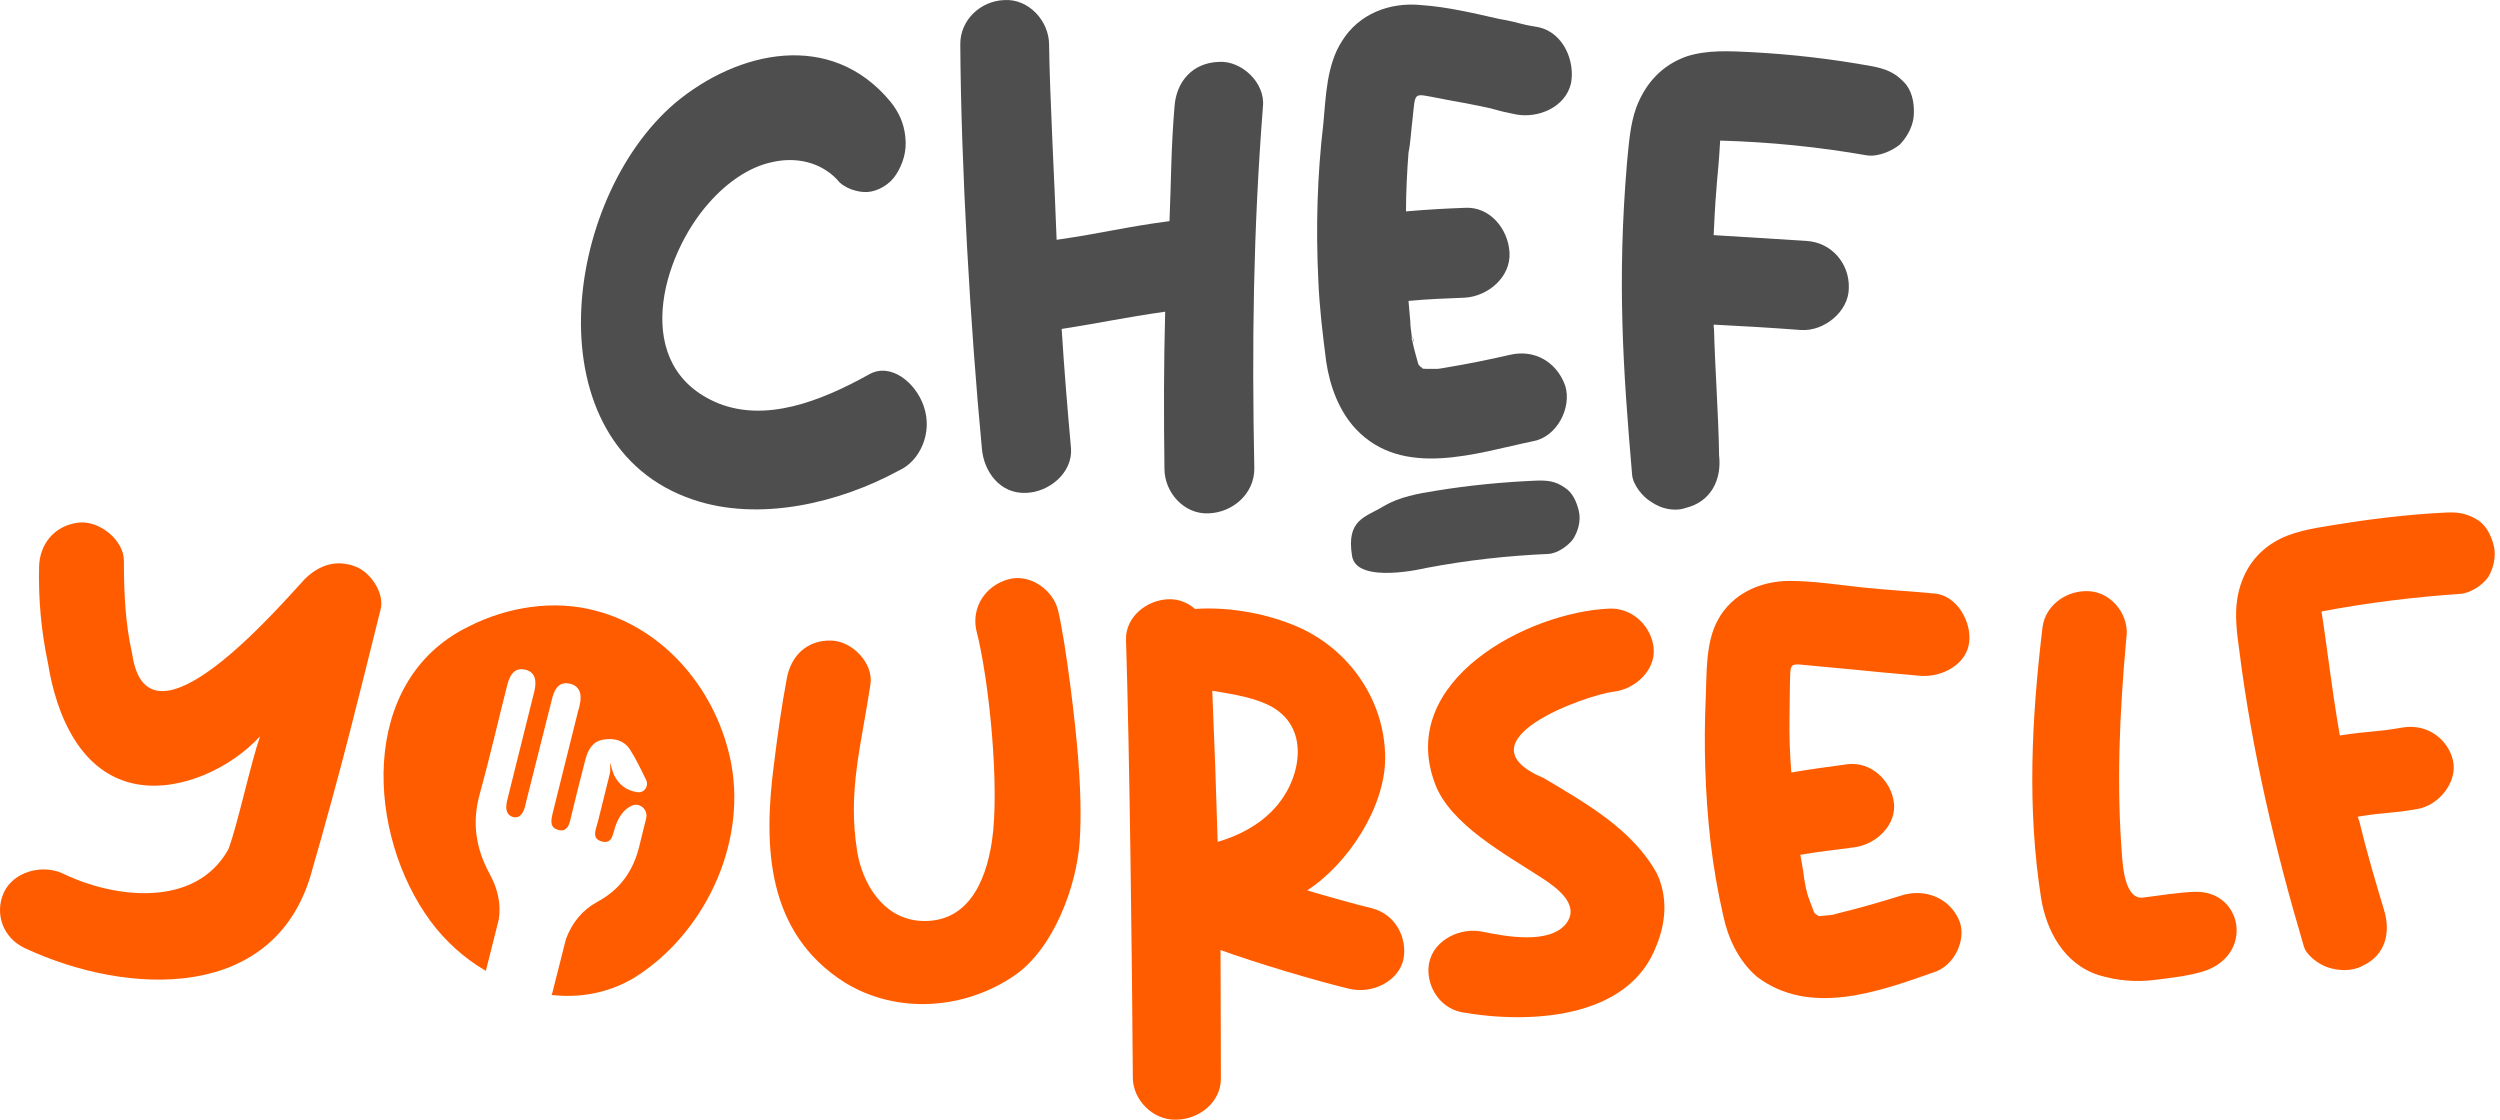
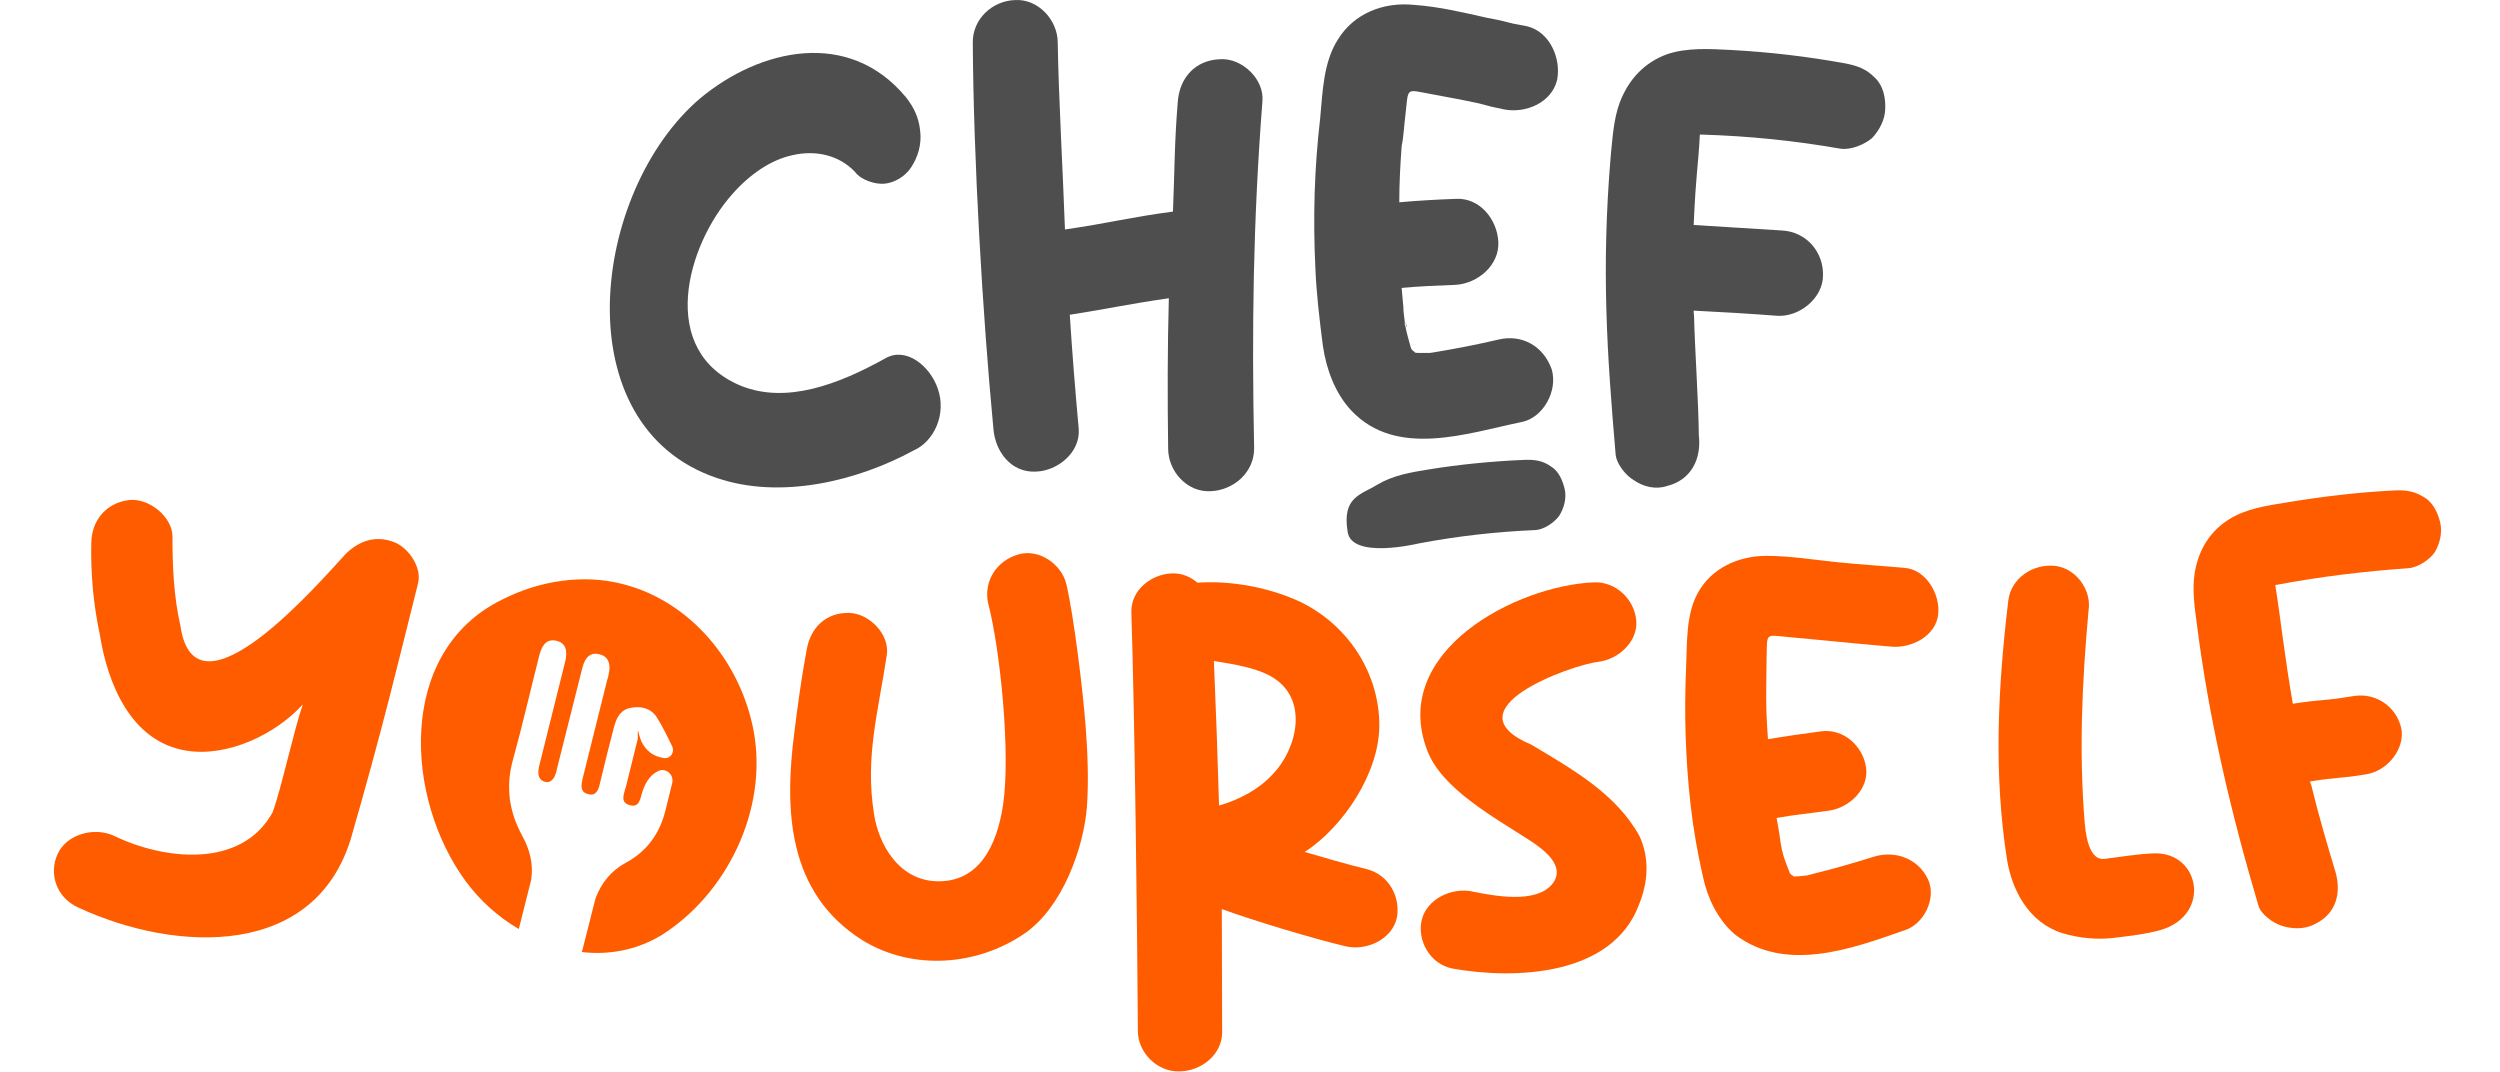
- <svg xmlns="http://www.w3.org/2000/svg" width="355" height="159" viewBox="0 0 355 159" fill="none">
+ <svg xmlns="http://www.w3.org/2000/svg" width="350" height="150" viewBox="0 0 355 159" fill="none">
  <path d="M50.463 80.446C47.809 79.425 45.41 80.191 43.369 82.13C39.745 86.01 20.962 108.059 18.768 92.849C17.798 88.562 17.594 84.223 17.594 79.63C17.594 76.618 13.97 73.811 11.061 74.219C7.641 74.679 5.599 77.333 5.548 80.548C5.446 85.142 5.855 89.684 6.824 94.227C7.998 101.577 11.469 109.998 19.533 111.376C25.76 112.448 32.957 108.926 36.938 104.537C35.611 108.314 33.773 116.991 32.446 120.564C27.802 128.985 16.267 127.607 8.917 124.034C5.906 122.656 1.873 123.83 0.546 126.739C-0.781 129.649 0.342 133.17 3.558 134.65C18.104 141.439 39.439 142.46 44.39 123.32C45.87 118.267 48.473 108.722 49.749 103.669C51.178 98.055 52.607 92.338 54.036 86.571C54.649 84.274 52.658 81.263 50.463 80.446Z" fill="#FF5C00" />
  <path d="M153.104 107.753C152.747 102.853 151.369 91.42 150.246 86.673C149.532 83.713 146.163 81.365 143.101 82.284C139.936 83.203 137.997 86.163 138.609 89.378C140.498 96.626 141.978 111.989 140.855 119.441C139.936 125.617 137.18 131.078 130.8 130.772C125.186 130.465 122.379 125.106 121.715 120.87C120.337 112.346 122.327 105.711 123.603 97.188C124.063 94.125 120.949 91.012 118.04 90.961C114.569 90.859 112.273 93.155 111.711 96.422C110.946 100.505 110.384 104.639 109.874 108.723C108.394 120.258 108.853 132.456 119.929 139.5C127.38 144.093 137.027 143.379 144.121 138.479C149.634 134.651 152.849 125.872 153.309 119.594C153.564 115.817 153.411 111.683 153.104 107.753Z" fill="#FF5C00" />
  <path d="M194.855 128.985C193.017 128.577 187.301 126.943 185.617 126.433C191.384 122.707 196.692 114.643 196.692 107.65C196.692 99.28 191.333 91.777 183.575 88.715C179.135 86.928 174.031 86.163 169.692 86.469C168.723 85.652 167.498 85.04 165.915 85.091C162.853 85.193 159.791 87.592 159.893 90.858C160.403 106.834 160.76 137.1 160.862 153.025C160.862 156.138 163.67 159.099 167.038 158.996C170.305 158.945 173.367 156.496 173.367 153.178C173.367 151.8 173.316 136.233 173.316 134.906C178.063 136.641 186.893 139.295 191.639 140.418C194.855 141.184 198.632 139.346 199.295 136.182C199.857 133.17 198.172 129.853 194.855 128.985ZM180.921 114.847C178.828 117.144 175.919 118.675 172.908 119.543C172.704 112.397 172.448 105.252 172.142 98.106H172.244C175.409 98.616 178.42 99.127 180.666 100.403C186.331 103.669 184.494 111.121 180.921 114.847Z" fill="#FF5C00" />
  <path d="M235.278 124.035C231.807 117.757 225.223 114.082 219.252 110.51C206.747 105.253 225.223 98.668 229.204 98.209C232.216 97.852 235.125 95.147 234.819 92.033C234.512 88.92 231.807 86.317 228.592 86.419C217.006 86.878 198.223 96.678 203.786 111.326C205.93 117.043 213.637 121.228 218.996 124.699C221.089 126.077 224.458 128.527 222.365 131.181C219.966 134.141 213.79 132.967 210.524 132.304C207.41 131.64 203.684 133.427 202.97 136.591C202.306 139.5 204.144 143.073 207.563 143.737C216.751 145.37 231.246 144.911 235.227 134.243C236.605 130.875 236.809 127.302 235.278 124.035Z" fill="#FF5C00" />
  <path d="M258.144 130.11C258.195 130.11 258.246 130.11 258.297 130.161C258.297 130.11 258.246 130.11 258.144 130.11ZM257.736 129.804C257.685 129.804 257.634 129.804 257.634 129.804C257.634 129.804 257.685 129.855 257.736 129.804C257.787 129.855 257.838 129.855 257.889 129.855C257.838 129.855 257.787 129.804 257.736 129.804ZM256.358 126.027C256.358 126.18 256.46 126.435 256.511 126.589C256.613 126.946 256.664 126.589 256.358 126.027ZM257.379 94.536C259.063 94.689 260.696 94.842 262.279 94.995C265.8 95.352 269.22 95.659 272.691 95.965C275.753 96.22 279.326 94.332 279.632 91.116C279.938 88.207 277.846 84.532 274.681 84.277C271.364 83.97 267.842 83.766 264.422 83.409C261.054 83.052 257.532 82.49 254.112 82.49C249.978 82.49 245.946 84.328 243.955 88.002C242.169 91.218 242.373 95.505 242.22 98.976C241.914 105.764 242.118 112.655 242.883 119.443C243.292 123.016 243.904 126.538 244.721 130.11C245.384 133.224 246.865 136.439 249.468 138.685C256.919 144.35 266.617 140.88 274.426 138.124C277.591 137.256 279.428 133.173 278.101 130.468C276.672 127.456 273.303 126.129 270.037 127.15C267.076 128.069 264.116 128.936 261.156 129.651C261.156 129.651 260.288 129.906 260.237 129.906C259.778 129.957 259.216 130.008 258.706 130.059C258.655 130.059 258.604 130.059 258.553 130.059C258.502 130.059 258.4 130.059 258.349 130.059C258.4 130.059 258.4 130.11 258.4 130.11C258.297 130.11 258.246 130.059 258.144 130.059C258.144 130.008 258.144 130.008 258.144 129.957C258.042 129.957 258.042 129.906 257.94 129.906C257.889 129.855 257.889 129.855 257.838 129.804L257.787 129.753C257.685 129.702 257.634 129.6 257.583 129.498C257.277 128.63 256.817 127.609 256.562 126.64C256.562 126.64 256.562 126.64 256.562 126.538C256.562 126.538 256.46 126.487 256.46 126.384C256.46 126.231 256.46 126.129 256.409 125.976C256.409 125.976 256.409 125.976 256.409 125.925C256.256 125.211 256.154 124.598 256.103 124.037C256.001 123.271 255.797 122.25 255.643 121.383C258.195 120.923 260.849 120.668 263.35 120.311C266.464 119.902 269.424 117.044 268.914 113.829C268.454 110.766 265.647 108.112 262.33 108.521C259.676 108.878 257.021 109.235 254.367 109.694C254.163 107.091 254.061 104.386 254.112 101.936C254.112 100.558 254.163 98.976 254.163 97.598C254.265 93.821 253.908 94.229 257.379 94.536Z" fill="#FF5C00" />
  <path d="M311.685 126.638C309.592 126.689 306.326 127.2 304.335 127.455C302.447 127.71 301.63 125.209 301.375 122.147C300.507 111.684 300.967 101.272 301.936 90.655C302.447 87.542 300.048 84.275 296.883 83.969C293.719 83.663 290.503 85.755 290.044 89.022C288.462 102.19 287.849 114.899 289.84 127.557C290.554 131.998 293.004 136.897 298.057 138.48C300.609 139.245 303.314 139.5 306.019 139.143C308.01 138.888 310.46 138.633 312.604 138.02C320.209 135.826 318.524 126.434 311.685 126.638Z" fill="#FF5C00" />
  <path d="M354.1 77.436C353.743 76.007 352.977 74.475 351.701 73.761C350.17 72.842 348.894 72.689 347.158 72.791C341.901 73.046 336.491 73.71 331.234 74.578C328.376 75.037 325.313 75.496 322.863 77.027C320.005 78.763 318.27 81.57 317.708 84.939C317.3 87.388 317.657 89.992 317.964 92.237C319.75 106.477 323.017 120.462 327.151 134.396C327.508 135.672 329.294 136.948 330.519 137.356C332 137.867 333.99 137.969 335.47 137.152C338.788 135.621 339.451 132.406 338.584 129.394C337.308 125.158 336.032 120.82 335.011 116.583C334.909 116.379 334.858 116.124 334.807 115.971C338.788 115.307 339.298 115.562 343.177 114.899C346.393 114.389 348.996 110.969 348.332 108.009C347.618 104.946 344.657 102.7 341.136 103.313C337.002 104.027 336.44 103.772 332.255 104.436C330.979 97.035 330.468 91.931 329.652 86.827C336.389 85.551 342.871 84.785 349.353 84.326C350.884 84.224 352.62 82.999 353.334 81.927C354.049 80.753 354.508 78.967 354.1 77.436Z" fill="#FF5C00" />
  <path d="M103.85 108.518C101.91 98.208 94.509 89.327 84.608 86.724C78.738 85.142 72.103 86.111 66.438 89.021C50.819 96.728 52.044 118.522 61.18 130.873C63.273 133.68 65.927 136.079 68.99 137.866L70.827 130.567C71.184 128.219 70.623 126.076 69.5 124.034C67.56 120.461 66.999 116.786 68.122 112.754C69.551 107.599 70.725 102.393 72.052 97.187C72.511 95.452 73.328 94.788 74.604 95.094C75.88 95.401 76.288 96.472 75.88 98.157C74.604 103.21 73.379 108.263 72.103 113.316C72.001 113.724 71.388 115.612 72.868 116.021C74.247 116.378 74.604 114.387 74.655 114.081C75.931 109.079 77.156 104.077 78.432 99.076C78.84 97.442 79.708 96.779 80.933 97.085C82.209 97.391 82.719 98.412 82.311 100.147C82.26 100.402 82.209 100.658 82.107 100.913C80.882 105.762 79.708 110.61 78.483 115.459C78.279 116.327 78.075 117.297 78.891 117.705C78.993 117.756 79.146 117.807 79.299 117.858C80.473 118.164 80.831 117.195 81.035 116.225C81.647 113.673 82.464 110.355 83.127 107.854C83.485 106.476 84.148 105.302 85.577 105.047C87.109 104.741 88.589 105.098 89.456 106.425C90.324 107.803 91.039 109.283 91.753 110.764C92.162 111.631 91.498 112.601 90.579 112.499C88.946 112.295 87.874 111.427 87.16 109.998C87.058 109.743 87.007 109.488 86.904 109.232C86.802 108.926 86.751 108.62 86.649 108.314C86.649 108.62 86.649 108.926 86.649 109.283C86.649 109.385 86.649 109.539 86.649 109.641C86.139 111.682 85.424 114.541 84.914 116.633C84.659 117.705 83.893 119.083 85.475 119.491C86.956 119.9 87.007 118.42 87.364 117.399C87.874 115.868 88.691 114.847 89.763 114.387C90.885 113.928 92.059 115 91.753 116.225C91.447 117.501 91.09 118.828 90.783 120.155C89.916 123.728 87.976 126.382 84.812 128.066C82.668 129.24 81.239 131.026 80.371 133.323L78.432 140.979C78.381 141.081 78.381 141.183 78.33 141.285C82.311 141.745 86.394 141.03 90.069 138.835C99.817 132.762 105.993 120.206 103.85 108.518Z" fill="#FF5C00" />
  <path d="M131.156 57.633C129.982 54.265 126.46 51.458 123.449 53.142C116.303 57.123 108.698 59.93 102.012 57.276C89.457 52.121 93.897 36.401 100.685 28.796C103.288 25.836 106.453 23.692 109.617 23.028C112.884 22.263 116.405 22.926 118.855 25.478C119.774 26.754 121.918 27.367 123.194 27.265C124.674 27.163 126.358 26.193 127.226 24.815C128.196 23.335 128.808 21.446 128.553 19.405C128.349 17.465 127.634 15.934 126.46 14.454C117.988 4.195 104.768 7.206 95.888 14.607C79.759 28.337 75.472 63.248 98.439 70.955C107.78 74.119 119.111 71.465 127.634 66.82C130.544 65.544 132.534 61.512 131.156 57.633Z" fill="#4E4E4E" />
  <path d="M173.111 8.788C169.385 8.89 167.037 11.544 166.782 15.117C166.272 21.293 166.323 25.223 166.068 31.399C159.535 32.267 156.727 33.083 150.041 34.053C149.786 26.652 149.071 13.79 148.969 6.338C148.969 2.97 146.06 -0.195 142.64 0.009C139.272 0.111 136.311 2.817 136.362 6.338C136.465 23.641 137.792 46.456 139.425 63.656C139.68 66.922 141.977 70.189 145.754 69.985C148.918 69.883 152.338 67.178 152.083 63.656C151.572 57.991 151.113 52.376 150.756 46.711C156.931 45.741 159.381 45.129 165.455 44.261C165.251 51.662 165.251 59.062 165.353 66.565C165.353 69.934 168.16 73.098 171.682 72.894C175.102 72.741 178.113 70.087 178.113 66.565C177.756 48.65 177.96 32.93 179.338 15.117C179.695 11.748 176.276 8.584 173.111 8.788Z" fill="#4E4E4E" />
  <path d="M202.612 52.428C202.663 52.478 202.765 52.478 202.765 52.478C202.816 52.478 202.714 52.478 202.612 52.428ZM201.949 52.325H202C202.051 52.325 202.051 52.325 202.102 52.376C202.102 52.325 202.051 52.325 201.949 52.325ZM201.642 51.968C201.54 51.917 201.54 51.917 201.54 51.917C201.54 51.917 201.591 52.019 201.642 51.968C201.693 52.019 201.744 52.019 201.796 52.019C201.744 52.019 201.693 51.968 201.642 51.968ZM200.571 47.783C200.571 47.987 200.673 48.242 200.673 48.395C200.724 48.753 200.826 48.446 200.571 47.783ZM200.571 17.006C201.03 12.872 200.571 13.28 204.296 13.944C206.032 14.301 207.716 14.556 209.4 14.913C213.126 15.628 211.646 15.526 215.219 16.24C218.383 16.853 222.262 15.271 223.079 11.851C223.692 8.686 222.007 4.705 218.588 3.889C214.964 3.276 216.444 3.327 212.769 2.664C209.145 1.847 205.521 0.979 201.847 0.724C197.355 0.265 192.966 1.949 190.567 5.828C188.372 9.197 188.27 13.79 187.913 17.567C187.045 24.968 186.841 32.318 187.198 39.719C187.351 43.598 187.811 47.374 188.321 51.356C188.831 54.775 190.107 58.348 192.557 60.951C199.244 67.995 209.656 64.32 217.771 62.635C221.038 62.023 223.232 57.94 222.262 54.775C221.038 51.356 217.873 49.569 214.402 50.386C211.34 51.1 208.227 51.713 205.164 52.223C205.164 52.223 204.296 52.376 204.194 52.376H202.408C202.306 52.376 202.255 52.376 202.153 52.325C202.204 52.325 202.204 52.376 202.204 52.376C202.153 52.376 202.051 52.325 202 52.325H201.949V52.223C201.847 52.223 201.847 52.121 201.744 52.121C201.693 52.07 201.693 52.07 201.642 52.019L201.591 51.968C201.489 51.866 201.438 51.815 201.387 51.662C201.132 50.692 200.775 49.569 200.571 48.497C200.571 48.497 200.571 48.497 200.571 48.395C200.571 48.395 200.468 48.293 200.468 48.191V47.732C200.366 46.915 200.264 46.303 200.264 45.639C200.162 44.772 200.111 43.7 200.009 42.73C202.663 42.475 205.368 42.373 208.022 42.27C211.289 42.066 214.555 39.361 214.351 35.84C214.147 32.471 211.544 29.306 208.022 29.511C205.215 29.613 202.459 29.766 199.652 30.021C199.652 27.214 199.805 24.356 200.009 21.651C200.315 20.221 200.366 18.537 200.571 17.006Z" fill="#4E4E4E" />
  <path d="M270.291 11.594C268.964 10.216 267.637 9.757 265.8 9.4C260.185 8.379 254.52 7.715 248.752 7.409C245.69 7.256 242.423 7.052 239.463 8.022C236.043 9.247 233.696 11.748 232.369 15.218C231.45 17.719 231.297 20.526 231.041 23.027C229.612 39.922 230.48 52.477 231.756 67.381C231.858 68.81 233.236 70.545 234.461 71.26C235.839 72.23 237.728 72.689 239.361 72.128C242.934 71.26 244.516 68.147 244.108 64.625C244.057 59.572 243.495 51.508 243.393 46.812C243.342 46.557 243.342 46.25 243.342 46.097C247.476 46.301 251.713 46.557 255.745 46.863C259.062 47.067 262.533 44.209 262.533 40.891C262.635 37.472 260.134 34.409 256.459 34.205C252.121 33.95 247.731 33.644 243.342 33.388C243.699 25.273 243.955 25.528 244.261 19.965C251.508 20.169 258.348 20.884 265.085 22.058C266.667 22.313 268.658 21.445 269.781 20.526C270.904 19.352 271.771 17.719 271.771 16.035C271.822 14.504 271.465 12.717 270.291 11.594Z" fill="#4E4E4E" />
  <path d="M224.201 72.587C223.895 71.311 223.334 69.933 222.16 69.219C220.833 68.3 219.71 68.198 218.128 68.249C213.381 68.453 208.634 68.912 203.939 69.678C201.387 70.086 198.733 70.546 196.487 71.873C193.935 73.455 191.128 73.71 191.995 78.967C192.659 83.05 202.509 80.652 202.509 80.652C208.43 79.529 214.096 78.916 219.812 78.661C221.139 78.61 222.619 77.538 223.334 76.62C224.099 75.446 224.508 73.965 224.201 72.587Z" fill="#4E4E4E" />
</svg>
